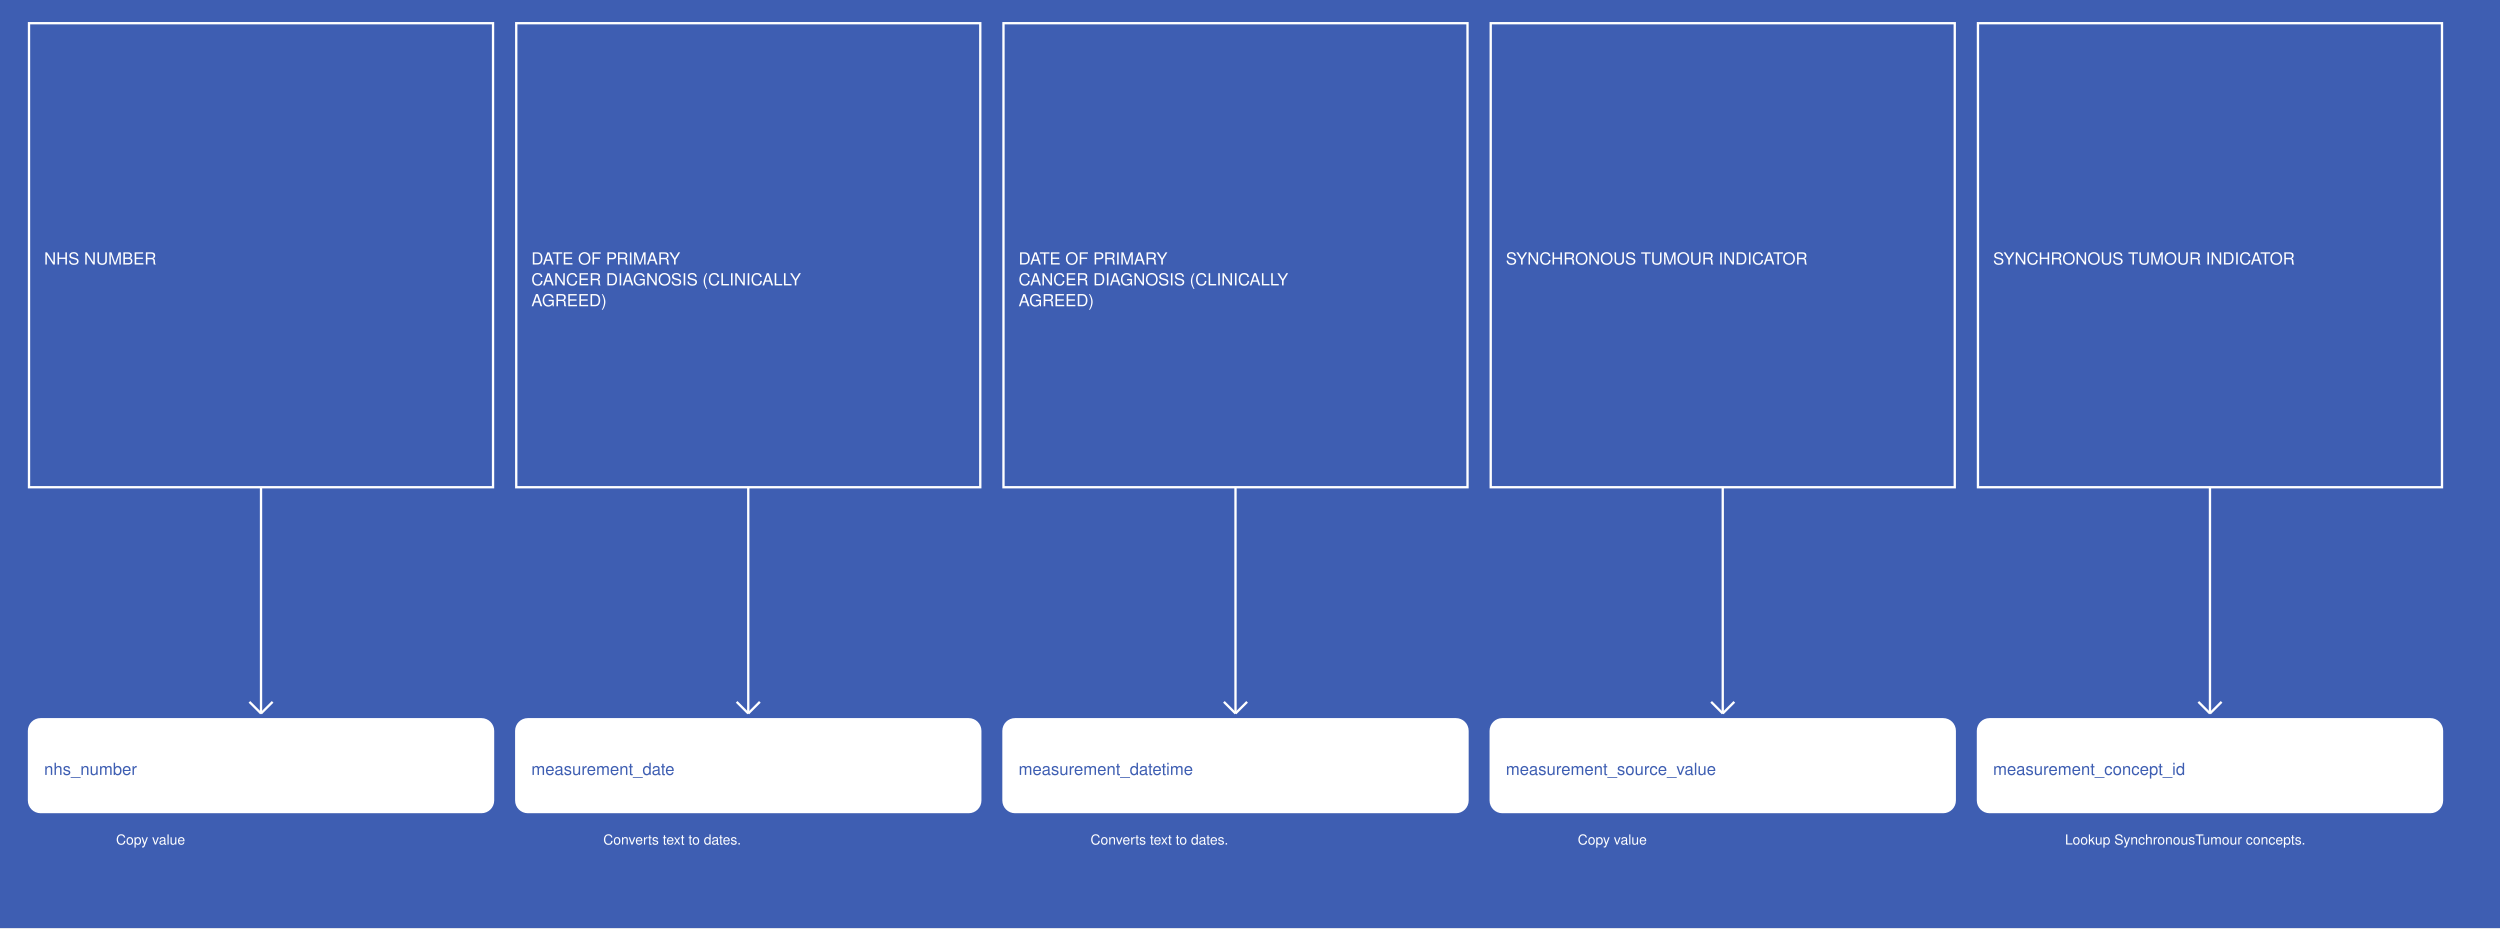
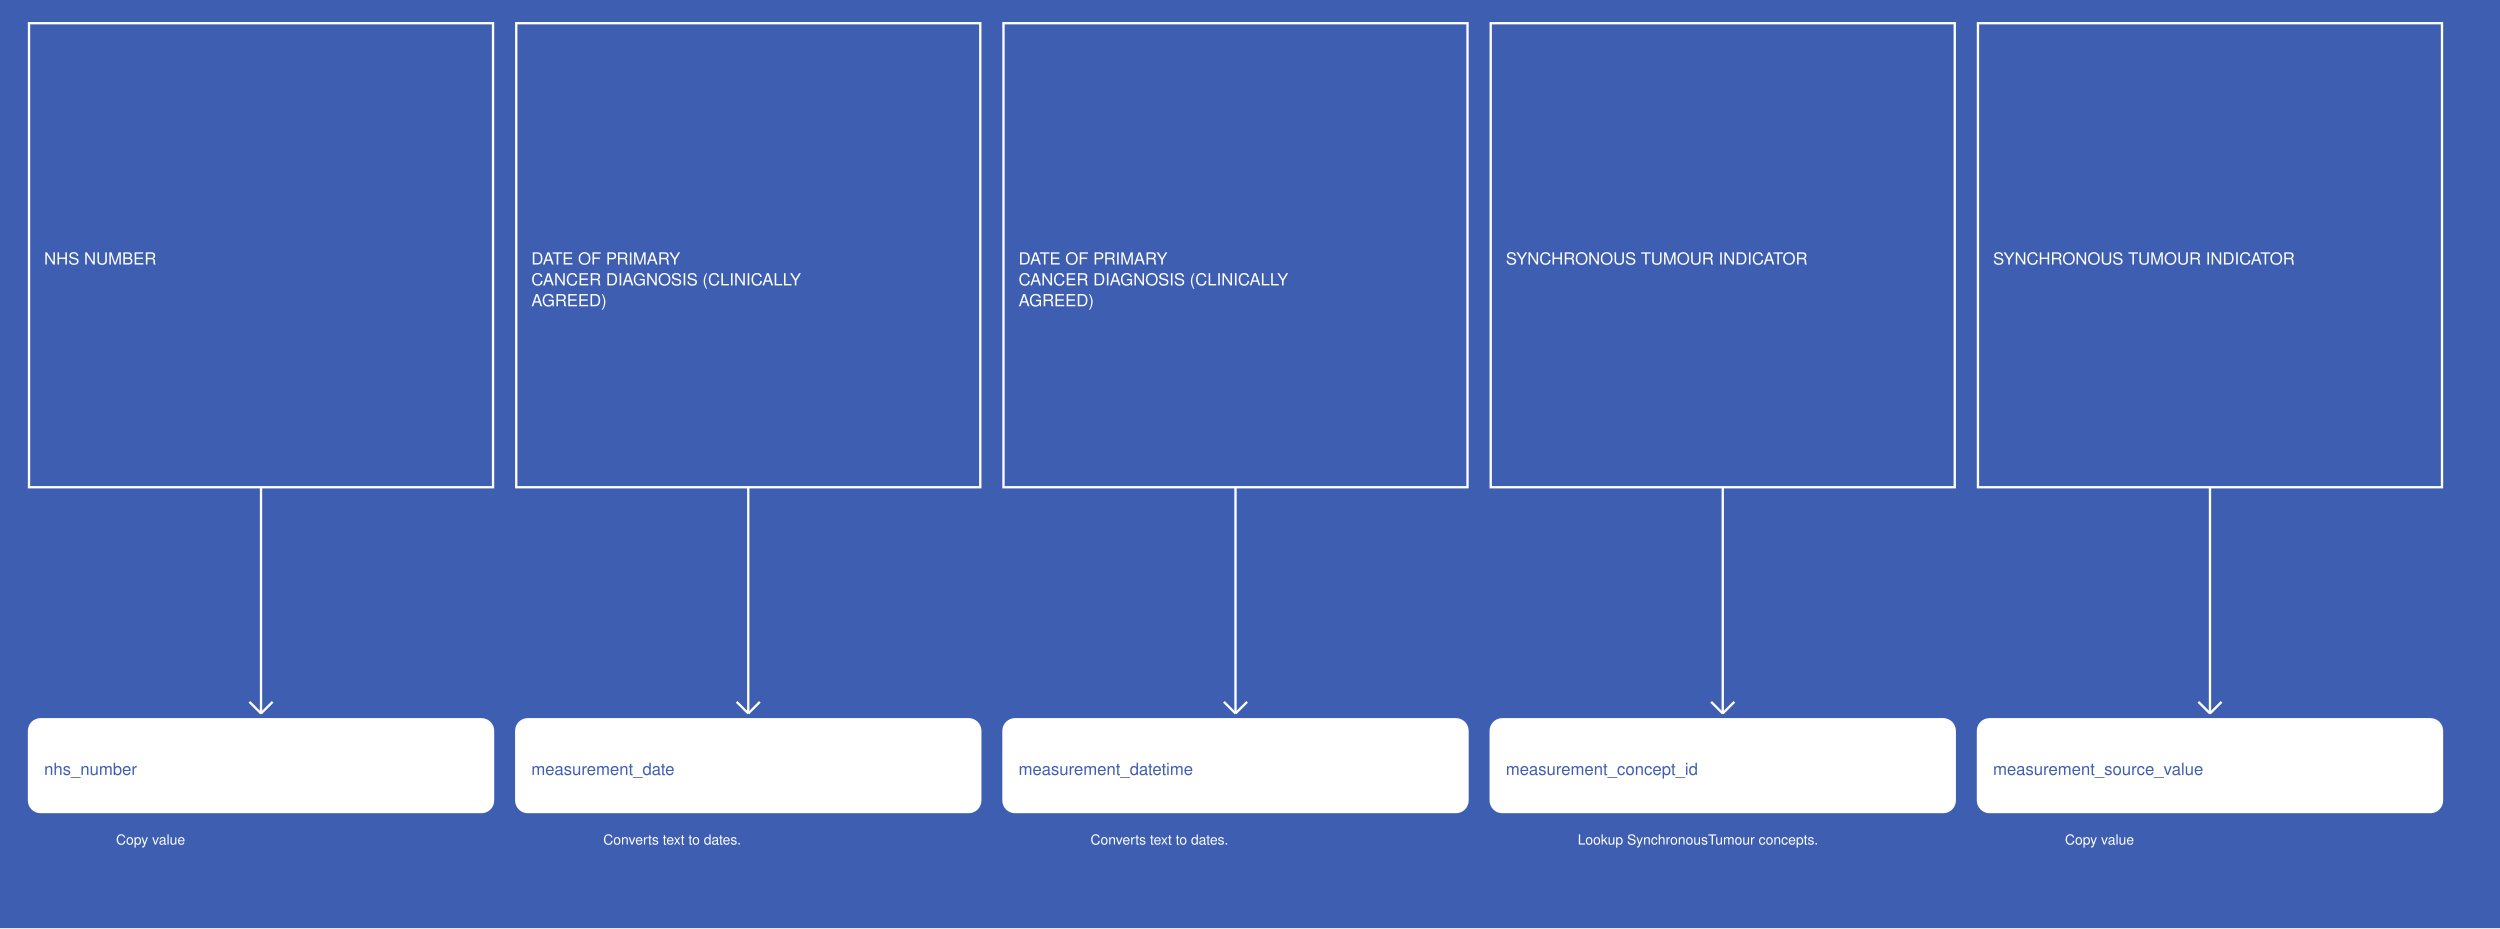
<svg xmlns="http://www.w3.org/2000/svg" width="2155" height="800">
  <rect width="100%" height="100%" fill="#3E5EB2" />
  <g>
    <rect x="25" y="20" width="400" height="400" fill="#3E5EB2" stroke="white" stroke-width="2" />
    <text x="38" y="228" fill="white" font-family="Helvetica" font-size="1.2em" text-anchor="start">NHS NUMBER</text>
  </g>
  <g>
    <line x1="225" y1="420" x2="225" y2="615" stroke="white" stroke-width="2" />
    <line x1="215" y1="605" x2="225" y2="615" stroke="white" stroke-width="2" />
    <line x1="235" y1="605" x2="225" y2="615" stroke="white" stroke-width="2" />
    <text x="100" y="728" fill="white" font-size="1em" font-family="Helvetica">Copy value</text>
  </g>
  <g>
    <rect x="25" y="620" width="400" height="80" fill="white" stroke="white" stroke-width="2" rx="10" />
    <text x="38" y="668" fill="#3E5EB2" font-family="Helvetica" font-size="1.2em" text-anchor="start">nhs_number</text>
  </g>
  <g>
    <rect x="445" y="20" width="400" height="400" fill="#3E5EB2" stroke="white" stroke-width="2" />
    <text x="458" y="228" fill="white" font-family="Helvetica" font-size="1.2em" text-anchor="start">DATE OF PRIMARY</text>
    <text x="458" y="246" fill="white" font-family="Helvetica" font-size="1.2em" text-anchor="start">CANCER DIAGNOSIS (CLINICALLY</text>
    <text x="458" y="264" fill="white" font-family="Helvetica" font-size="1.2em" text-anchor="start">AGREED)</text>
  </g>
  <g>
    <line x1="645" y1="420" x2="645" y2="615" stroke="white" stroke-width="2" />
    <line x1="635" y1="605" x2="645" y2="615" stroke="white" stroke-width="2" />
    <line x1="655" y1="605" x2="645" y2="615" stroke="white" stroke-width="2" />
    <text x="520" y="728" fill="white" font-size="1em" font-family="Helvetica">Converts text to dates.</text>
  </g>
  <g>
    <rect x="445" y="620" width="400" height="80" fill="white" stroke="white" stroke-width="2" rx="10" />
    <text x="458" y="668" fill="#3E5EB2" font-family="Helvetica" font-size="1.2em" text-anchor="start">measurement_date</text>
  </g>
  <g>
    <rect x="865" y="20" width="400" height="400" fill="#3E5EB2" stroke="white" stroke-width="2" />
    <text x="878" y="228" fill="white" font-family="Helvetica" font-size="1.2em" text-anchor="start">DATE OF PRIMARY</text>
    <text x="878" y="246" fill="white" font-family="Helvetica" font-size="1.2em" text-anchor="start">CANCER DIAGNOSIS (CLINICALLY</text>
    <text x="878" y="264" fill="white" font-family="Helvetica" font-size="1.2em" text-anchor="start">AGREED)</text>
  </g>
  <g>
    <line x1="1065" y1="420" x2="1065" y2="615" stroke="white" stroke-width="2" />
    <line x1="1055" y1="605" x2="1065" y2="615" stroke="white" stroke-width="2" />
    <line x1="1075" y1="605" x2="1065" y2="615" stroke="white" stroke-width="2" />
    <text x="940" y="728" fill="white" font-size="1em" font-family="Helvetica">Converts text to dates.</text>
  </g>
  <g>
    <rect x="865" y="620" width="400" height="80" fill="white" stroke="white" stroke-width="2" rx="10" />
    <text x="878" y="668" fill="#3E5EB2" font-family="Helvetica" font-size="1.2em" text-anchor="start">measurement_datetime</text>
  </g>
  <g>
    <rect x="1285" y="20" width="400" height="400" fill="#3E5EB2" stroke="white" stroke-width="2" />
    <text x="1298" y="228" fill="white" font-family="Helvetica" font-size="1.2em" text-anchor="start">SYNCHRONOUS TUMOUR INDICATOR</text>
  </g>
  <g>
    <line x1="1485" y1="420" x2="1485" y2="615" stroke="white" stroke-width="2" />
    <line x1="1475" y1="605" x2="1485" y2="615" stroke="white" stroke-width="2" />
    <line x1="1495" y1="605" x2="1485" y2="615" stroke="white" stroke-width="2" />
-     <text x="1360" y="728" fill="white" font-size="1em" font-family="Helvetica">Copy value</text>
+     <text x="1360" y="728" fill="white" font-size="1em" font-family="Helvetica">Lookup SynchronousTumour concepts.</text>
  </g>
  <g>
    <rect x="1285" y="620" width="400" height="80" fill="white" stroke="white" stroke-width="2" rx="10" />
-     <text x="1298" y="668" fill="#3E5EB2" font-family="Helvetica" font-size="1.2em" text-anchor="start">measurement_source_value</text>
+     <text x="1298" y="668" fill="#3E5EB2" font-family="Helvetica" font-size="1.2em" text-anchor="start">measurement_concept_id</text>
  </g>
  <g>
    <rect x="1705" y="20" width="400" height="400" fill="#3E5EB2" stroke="white" stroke-width="2" />
    <text x="1718" y="228" fill="white" font-family="Helvetica" font-size="1.2em" text-anchor="start">SYNCHRONOUS TUMOUR INDICATOR</text>
  </g>
  <g>
    <line x1="1905" y1="420" x2="1905" y2="615" stroke="white" stroke-width="2" />
    <line x1="1895" y1="605" x2="1905" y2="615" stroke="white" stroke-width="2" />
    <line x1="1915" y1="605" x2="1905" y2="615" stroke="white" stroke-width="2" />
-     <text x="1780" y="728" fill="white" font-size="1em" font-family="Helvetica">Lookup SynchronousTumour concepts.</text>
+     <text x="1780" y="728" fill="white" font-size="1em" font-family="Helvetica">Copy value</text>
  </g>
  <g>
    <rect x="1705" y="620" width="400" height="80" fill="white" stroke="white" stroke-width="2" rx="10" />
-     <text x="1718" y="668" fill="#3E5EB2" font-family="Helvetica" font-size="1.2em" text-anchor="start">measurement_concept_id</text>
+     <text x="1718" y="668" fill="#3E5EB2" font-family="Helvetica" font-size="1.2em" text-anchor="start">measurement_source_value</text>
  </g>
</svg>
